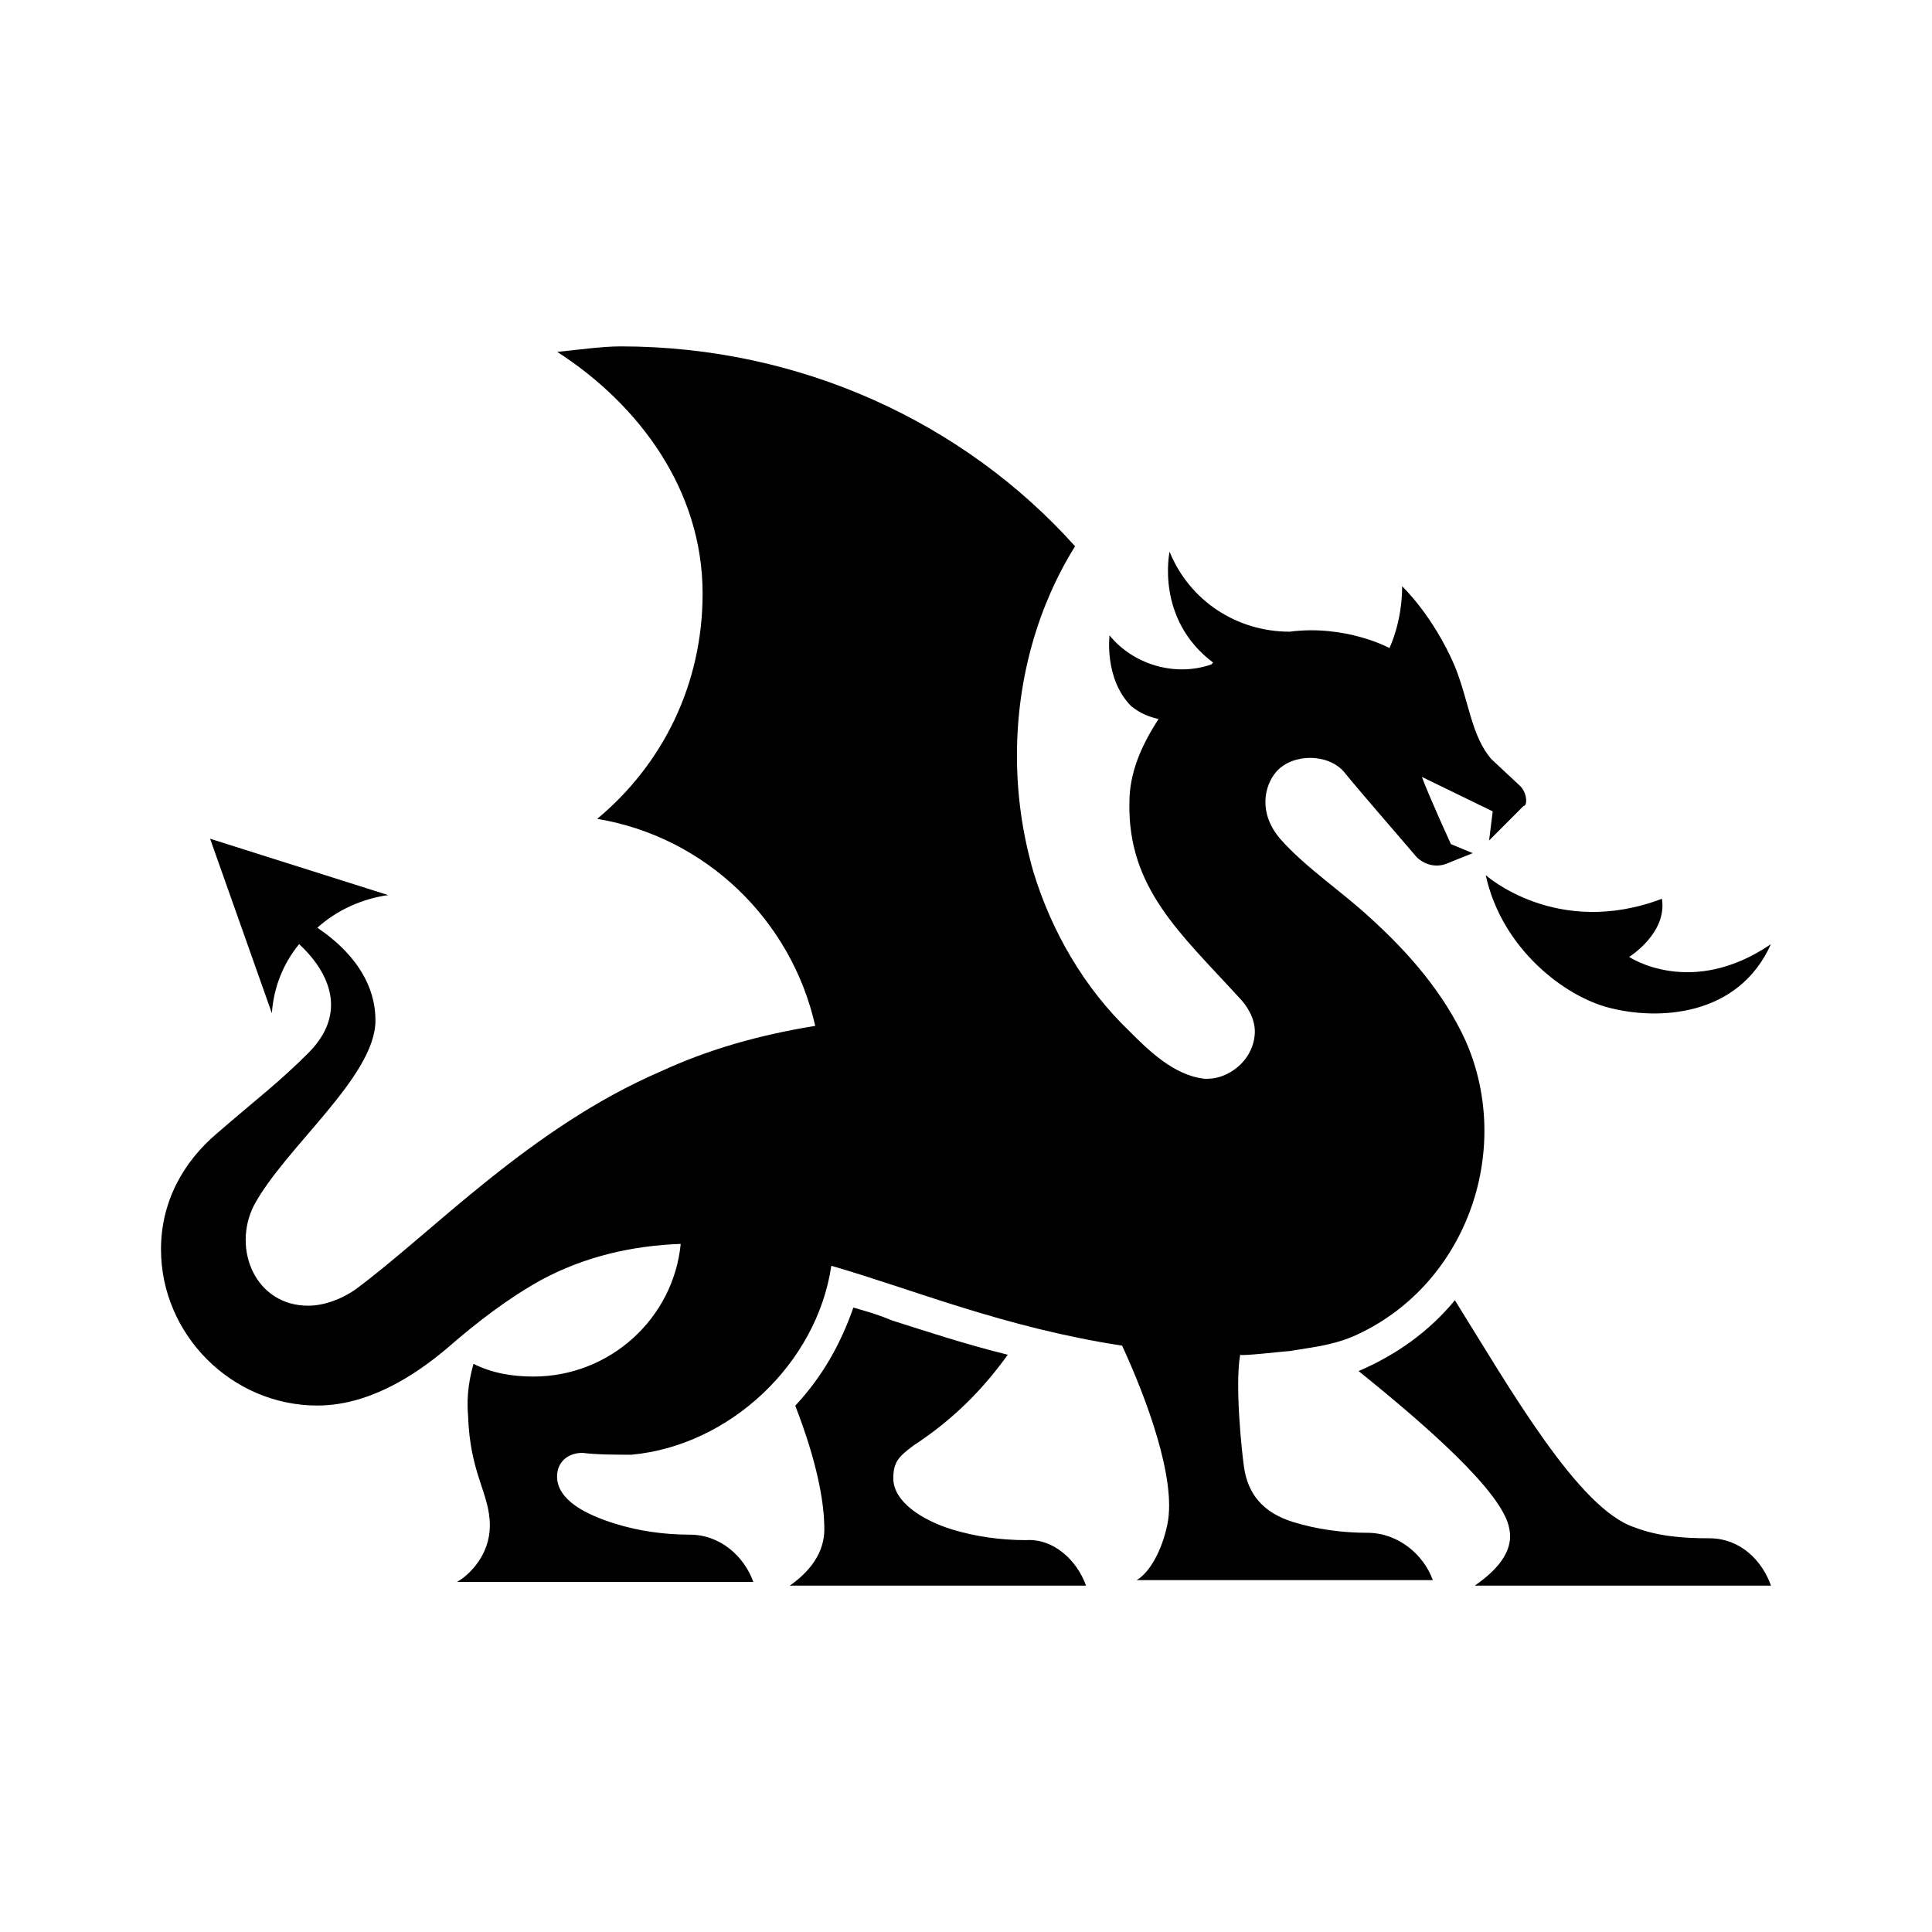
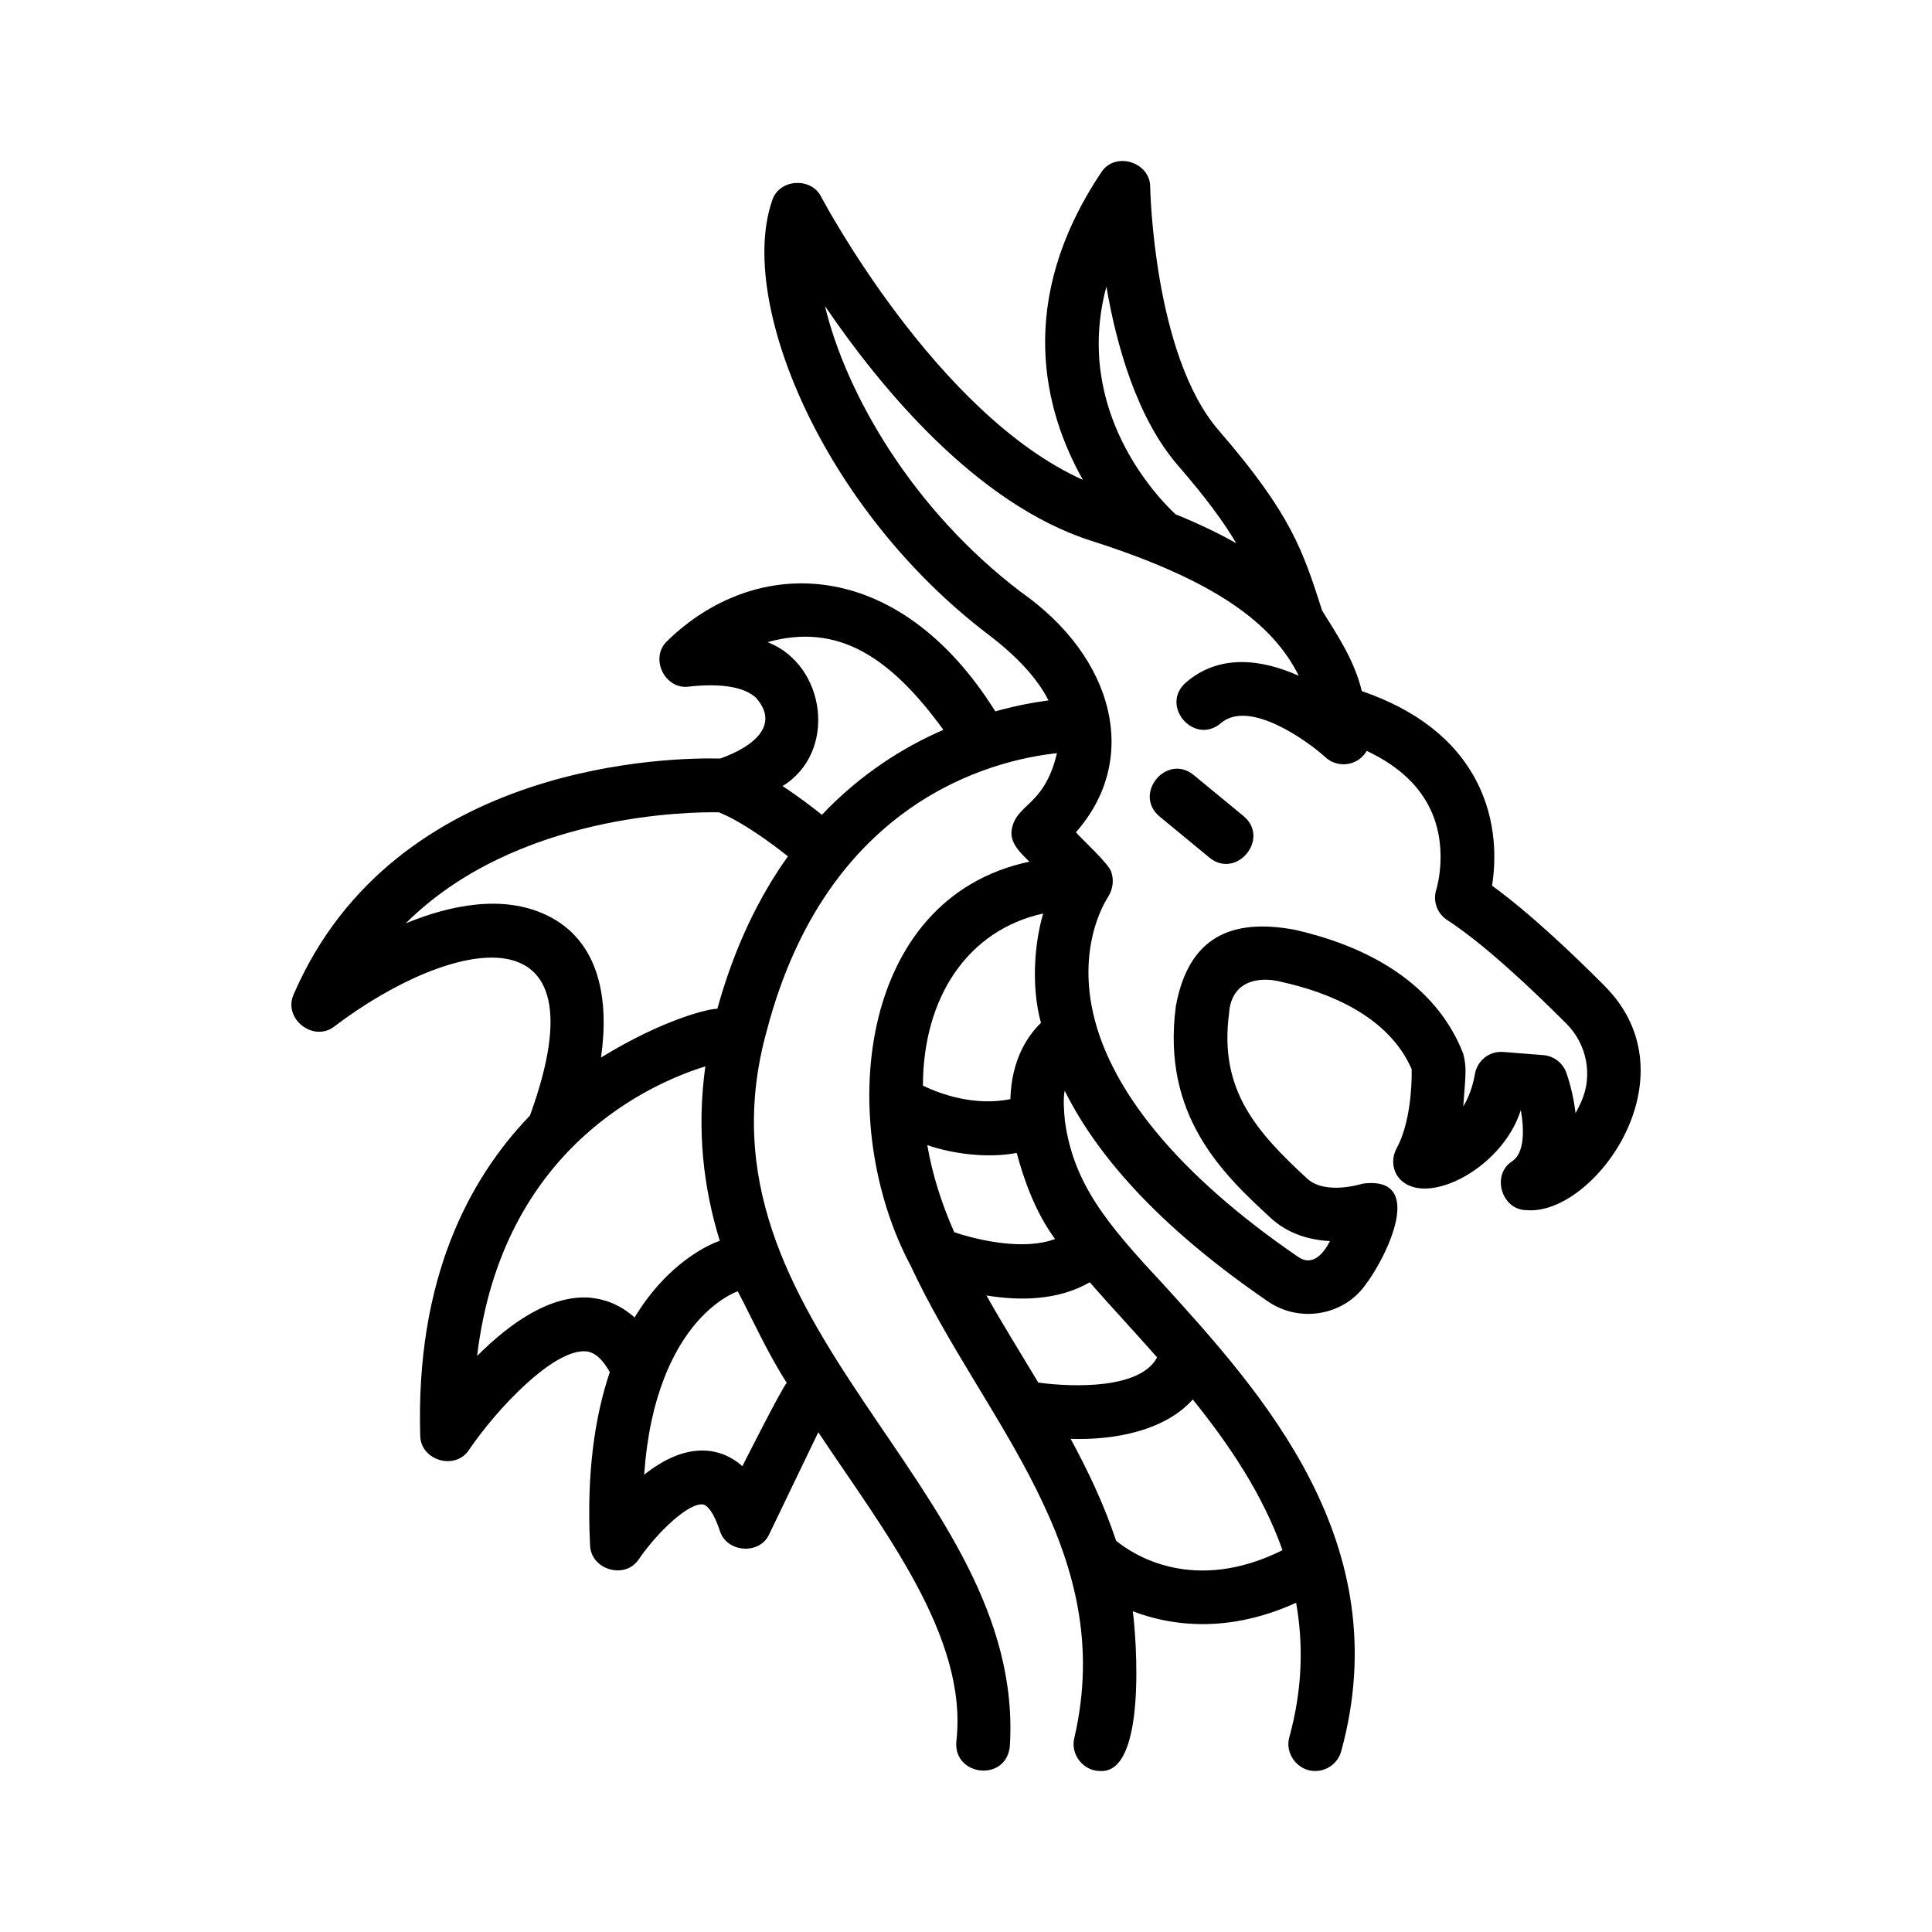
<svg xmlns="http://www.w3.org/2000/svg" width="24" height="24" viewBox="0 0 24 24" fill="none">
-   <path d="M13.491 19.697H9.812C9.97 19.584 10.24 19.358 10.24 18.997C10.24 18.658 10.15 18.162 9.879 17.462C10.217 17.1 10.443 16.695 10.601 16.243C10.759 16.288 10.916 16.333 11.075 16.401C11.504 16.537 11.978 16.695 12.519 16.829C12.226 17.236 11.865 17.619 11.346 17.958C11.165 18.094 11.097 18.161 11.097 18.364C11.097 18.658 11.459 18.884 11.819 18.997C12.113 19.087 12.428 19.132 12.745 19.132C13.085 19.109 13.378 19.38 13.491 19.697ZM18.885 9.765L18.523 9.427C18.275 9.133 18.253 8.727 18.072 8.275C17.801 7.643 17.418 7.283 17.418 7.283C17.418 7.734 17.26 8.05 17.26 8.05C17.26 8.05 16.719 7.756 16.019 7.847C15.364 7.847 14.777 7.463 14.529 6.854C14.529 6.854 14.348 7.689 15.07 8.231L15.047 8.254C14.596 8.412 14.076 8.254 13.783 7.893C13.783 7.893 13.715 8.434 14.053 8.773C14.166 8.863 14.279 8.908 14.392 8.931C14.189 9.246 14.03 9.585 14.03 9.969C14.008 11.03 14.663 11.594 15.385 12.384C15.498 12.497 15.588 12.655 15.588 12.812C15.588 13.151 15.272 13.422 14.955 13.4C14.574 13.354 14.258 13.038 14.032 12.812C13.468 12.271 13.062 11.571 12.836 10.826C12.7 10.352 12.633 9.878 12.633 9.382C12.633 8.411 12.904 7.508 13.355 6.786C11.978 5.251 9.946 4.303 7.712 4.303C7.464 4.303 7.171 4.348 6.922 4.371C7.938 5.026 8.728 6.087 8.728 7.373C8.728 8.502 8.232 9.495 7.419 10.172C8.773 10.398 9.834 11.436 10.127 12.744C9.427 12.857 8.796 13.038 8.209 13.309C6.584 14.009 5.364 15.317 4.417 16.017C4.259 16.13 4.033 16.22 3.829 16.22C3.175 16.22 2.882 15.52 3.152 14.979C3.536 14.257 4.664 13.376 4.664 12.677C4.664 12.089 4.213 11.706 3.942 11.525C4.191 11.299 4.507 11.164 4.822 11.119L2.61 10.419L3.377 12.586C3.4 12.27 3.513 11.976 3.716 11.728C3.986 11.976 4.393 12.518 3.829 13.082C3.467 13.444 3.196 13.646 2.7 14.075C2.272 14.436 2 14.933 2 15.519C2 16.58 2.88 17.46 3.941 17.46C4.551 17.46 5.115 17.122 5.566 16.738C5.928 16.423 6.311 16.129 6.718 15.903C7.259 15.61 7.846 15.475 8.456 15.452C8.366 16.378 7.576 17.1 6.627 17.1C6.356 17.1 6.108 17.055 5.882 16.942C5.837 17.1 5.792 17.326 5.814 17.574C5.837 18.319 6.085 18.545 6.085 18.951C6.085 19.313 5.836 19.561 5.678 19.651H9.358C9.245 19.336 8.951 19.064 8.568 19.064C8.252 19.064 7.935 19.019 7.642 18.928C7.28 18.816 6.92 18.635 6.92 18.341C6.92 18.161 7.056 18.048 7.235 18.048C7.416 18.071 7.664 18.071 7.845 18.071C9.063 17.958 10.147 16.942 10.327 15.724C11.343 16.017 12.472 16.491 13.939 16.716C14.232 17.349 14.616 18.364 14.503 18.929C14.435 19.267 14.277 19.538 14.12 19.629H17.799C17.686 19.313 17.37 19.041 16.986 19.041C16.67 19.041 16.354 18.997 16.06 18.906C15.699 18.793 15.496 18.567 15.451 18.206C15.428 18.048 15.338 17.213 15.406 16.828C15.406 16.851 15.97 16.784 16.015 16.784C16.286 16.738 16.534 16.716 16.805 16.603C18.204 15.993 18.814 14.301 18.204 12.924C17.934 12.336 17.504 11.84 17.031 11.411C16.669 11.073 16.218 10.779 15.902 10.419C15.632 10.103 15.7 9.764 15.857 9.584C16.06 9.358 16.489 9.358 16.692 9.584C16.873 9.809 17.346 10.351 17.595 10.644C17.685 10.734 17.821 10.78 17.956 10.734L18.295 10.598L18.024 10.486C18.024 10.486 17.754 9.898 17.663 9.651L18.543 10.079L18.498 10.441L18.926 10.012C18.975 10.013 18.975 9.855 18.885 9.765ZM18.321 19.697H22C21.887 19.381 21.616 19.109 21.233 19.109C20.917 19.109 20.601 19.087 20.307 18.974C19.607 18.748 18.75 17.236 18.073 16.152C17.757 16.536 17.351 16.829 16.877 17.032C17.689 17.686 18.682 18.544 18.75 18.996C18.817 19.335 18.479 19.584 18.321 19.697ZM19.991 12.519C20.6 12.677 21.593 12.632 21.999 11.729C21.006 12.406 20.238 11.887 20.238 11.887C20.238 11.887 20.713 11.593 20.645 11.165C19.335 11.661 18.456 10.871 18.456 10.871C18.659 11.797 19.449 12.383 19.991 12.519Z" fill="black" />
+   <path d="M14.405 10.143C14.07 9.864 14.492 9.352 14.829 9.628L15.448 10.138C15.783 10.417 15.36 10.929 15.023 10.653L14.405 10.143Z" fill="black" />
+   <path fill-rule="evenodd" clip-rule="evenodd" d="M13.677 2.146C13.845 1.873 14.293 2.011 14.288 2.326C14.289 2.347 14.33 4.412 15.139 5.346C16.042 6.39 16.185 6.84 16.424 7.585C16.62 7.9 16.825 8.205 16.917 8.585C17.595 8.818 18.073 9.191 18.338 9.697C18.602 10.201 18.581 10.709 18.535 11.002C19.009 11.347 19.546 11.858 19.934 12.248L19.934 12.249C21.062 13.379 19.797 15.103 18.966 15.033C18.654 15.035 18.52 14.593 18.787 14.424C18.94 14.32 18.935 14.026 18.892 13.79C18.654 14.546 17.644 15.036 17.355 14.602C17.293 14.5 17.291 14.374 17.347 14.27C17.516 13.963 17.541 13.493 17.536 13.281C17.248 12.622 16.508 12.329 15.93 12.2C15.623 12.118 15.293 12.194 15.268 12.588C15.141 13.541 15.61 14.06 16.236 14.639C16.465 14.852 16.922 14.705 16.926 14.704C17.727 14.598 17.221 15.624 16.958 15.966C16.681 16.35 16.135 16.432 15.751 16.167C14.514 15.32 13.671 14.444 13.226 13.549C13.205 13.649 13.217 13.804 13.229 13.927C13.336 14.704 13.751 15.205 14.442 15.944C15.678 17.305 17.371 19.168 16.661 21.755C16.62 21.902 16.486 22 16.339 22C16.123 22.003 15.956 21.785 16.017 21.578C16.181 20.981 16.192 20.428 16.101 19.91C15.403 20.227 14.711 20.257 14.072 20.016C14.114 20.327 14.25 22.03 13.67 22C13.46 22.003 13.295 21.797 13.345 21.592C13.894 19.234 12.212 17.656 11.312 15.722C10.378 13.969 10.634 11.159 12.788 10.704C12.686 10.604 12.546 10.478 12.566 10.319C12.614 9.977 12.97 10.031 13.13 9.356C12.326 9.443 10.276 9.948 9.527 12.797C8.495 16.485 12.755 18.439 12.544 21.7C12.491 22.14 11.842 22.063 11.88 21.633C12.03 20.333 10.97 19.003 10.165 17.792L9.558 19.053C9.443 19.321 9.024 19.29 8.941 19.013C8.866 18.784 8.782 18.695 8.734 18.689C8.558 18.663 8.172 19.026 7.938 19.366C7.769 19.628 7.338 19.502 7.33 19.194C7.284 18.275 7.395 17.579 7.575 17.045C7.486 16.886 7.389 16.797 7.281 16.787C6.88 16.753 6.178 17.494 5.828 18.008C5.657 18.274 5.22 18.142 5.22 17.829C5.165 15.899 5.817 14.653 6.583 13.858C7.542 11.228 5.598 11.658 4.16 12.746C3.898 12.959 3.509 12.654 3.649 12.35C4.911 9.435 8.397 9.409 8.947 9.423C9.356 9.277 9.695 9.01 9.39 8.667C9.247 8.533 8.952 8.485 8.561 8.529C8.261 8.573 8.066 8.178 8.285 7.966C9.393 6.882 11.16 6.91 12.364 8.837C12.617 8.766 12.844 8.724 13.025 8.701C12.889 8.432 12.641 8.16 12.283 7.887C10.216 6.319 9.157 3.745 9.592 2.492C9.675 2.22 10.079 2.196 10.202 2.447C10.217 2.476 11.631 5.144 13.452 5.961C12.97 5.105 12.611 3.744 13.677 2.146ZM14.817 17.385C14.471 17.771 13.853 17.892 13.3 17.874C13.52 18.279 13.718 18.698 13.864 19.138L13.864 19.139C14.068 19.307 14.82 19.81 15.932 19.257C15.687 18.567 15.272 17.948 14.817 17.385ZM9.165 16.041C9.124 16.055 8.583 16.256 8.248 17.127C8.126 17.442 8.038 17.822 8.002 18.319C8.243 18.128 8.531 17.984 8.827 18.026C8.946 18.043 9.087 18.093 9.222 18.213V18.214C9.223 18.211 9.728 17.211 9.774 17.179C9.545 16.825 9.352 16.4 9.165 16.041ZM13.537 15.929C13.149 16.154 12.677 16.162 12.254 16.093C12.456 16.452 12.683 16.816 12.898 17.175C13.334 17.234 14.165 17.257 14.374 16.862C14.097 16.547 13.803 16.233 13.537 15.929ZM8.762 13.247C8.109 13.449 6.238 14.246 5.927 16.844C6.319 16.451 6.832 16.076 7.342 16.121L7.341 16.122C7.5 16.137 7.696 16.199 7.883 16.366C8.302 15.675 8.819 15.456 8.941 15.413C8.737 14.751 8.653 14.034 8.762 13.247ZM10.248 3.802C10.504 4.872 11.319 6.32 12.686 7.357C13.844 8.171 14.167 9.432 13.365 10.339C13.433 10.417 13.771 10.729 13.802 10.825C13.842 10.933 13.824 11.047 13.764 11.144C13.752 11.164 13.409 11.667 13.559 12.488C13.747 13.512 14.635 14.593 16.128 15.615C16.309 15.739 16.448 15.563 16.521 15.417C16.279 15.405 16.006 15.334 15.783 15.128C15.209 14.597 14.424 13.87 14.607 12.498C14.766 11.631 15.306 11.408 16.074 11.548C17.15 11.789 17.877 12.321 18.176 13.087C18.22 13.255 18.209 13.327 18.177 13.745C18.239 13.643 18.292 13.512 18.322 13.342C18.352 13.172 18.503 13.053 18.677 13.068L19.17 13.107C19.301 13.117 19.414 13.203 19.458 13.327C19.475 13.375 19.543 13.575 19.572 13.828C19.597 13.783 19.621 13.734 19.645 13.682L19.644 13.683C19.788 13.361 19.714 12.974 19.461 12.719C19.042 12.299 18.445 11.733 17.979 11.43C17.851 11.348 17.795 11.189 17.844 11.045C17.844 11.042 18.011 10.505 17.743 10.001C17.594 9.722 17.338 9.497 16.978 9.328C16.947 9.382 16.9 9.427 16.843 9.457C16.719 9.521 16.569 9.501 16.465 9.407C16.239 9.201 15.516 8.682 15.167 8.983C14.835 9.266 14.403 8.766 14.732 8.478C15.147 8.12 15.674 8.188 16.134 8.395C15.815 7.753 15.114 7.215 13.559 6.719C12.129 6.263 10.937 4.815 10.248 3.802ZM11.519 14.225C11.583 14.597 11.699 14.957 11.854 15.307C12.159 15.41 12.728 15.536 13.106 15.391C12.868 15.07 12.72 14.662 12.63 14.322C12.265 14.392 11.827 14.332 11.519 14.225ZM12.959 11.348C12.023 11.553 11.467 12.388 11.465 13.486C11.682 13.591 12.104 13.744 12.551 13.654V13.655C12.565 13.165 12.763 12.869 12.931 12.707C12.798 12.216 12.863 11.667 12.959 11.348ZM8.93 10.091C8.581 10.084 6.415 10.102 5.04 11.47C5.598 11.241 6.245 11.111 6.785 11.366C7.461 11.686 7.567 12.433 7.466 13.137C8.255 12.652 8.827 12.526 8.91 12.532L8.911 12.532C9.126 11.755 9.433 11.134 9.788 10.638C9.599 10.486 9.216 10.204 8.93 10.091ZM11.719 9.066C11.065 8.168 10.416 7.731 9.535 7.977C10.265 8.261 10.403 9.349 9.721 9.765C9.933 9.903 10.113 10.044 10.21 10.122C10.694 9.611 11.226 9.281 11.719 9.066ZM13.744 3.56C13.329 5.107 14.391 6.191 14.602 6.388C14.88 6.501 15.132 6.621 15.357 6.748C15.201 6.484 14.985 6.189 14.633 5.782C14.123 5.193 13.87 4.293 13.744 3.56V3.56Z" fill="black" />
</svg>
